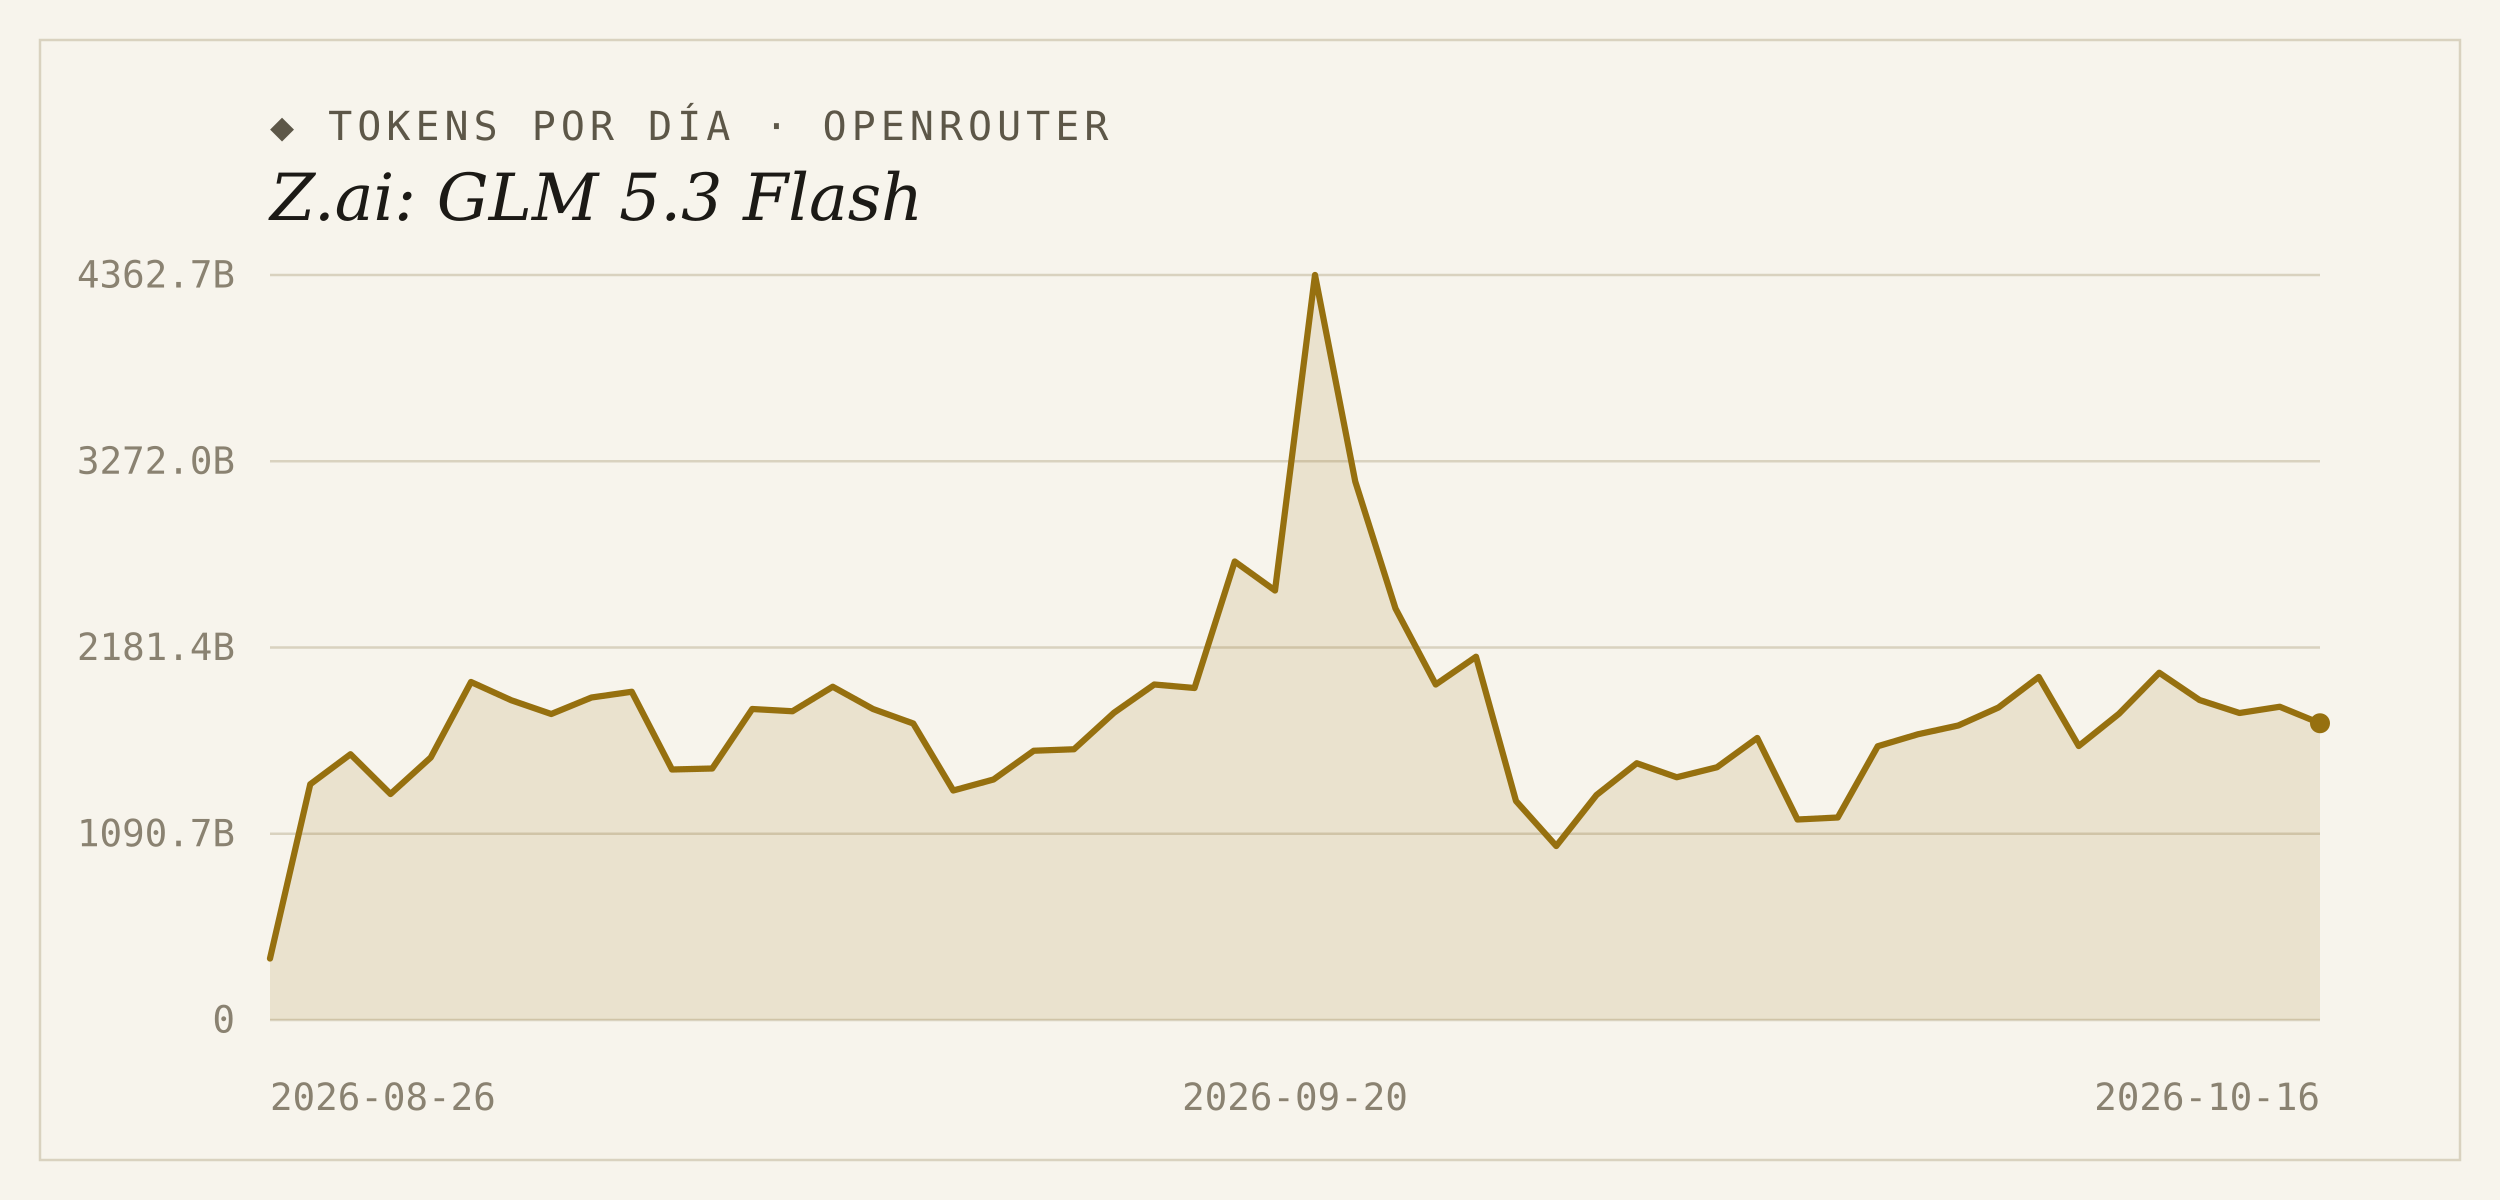
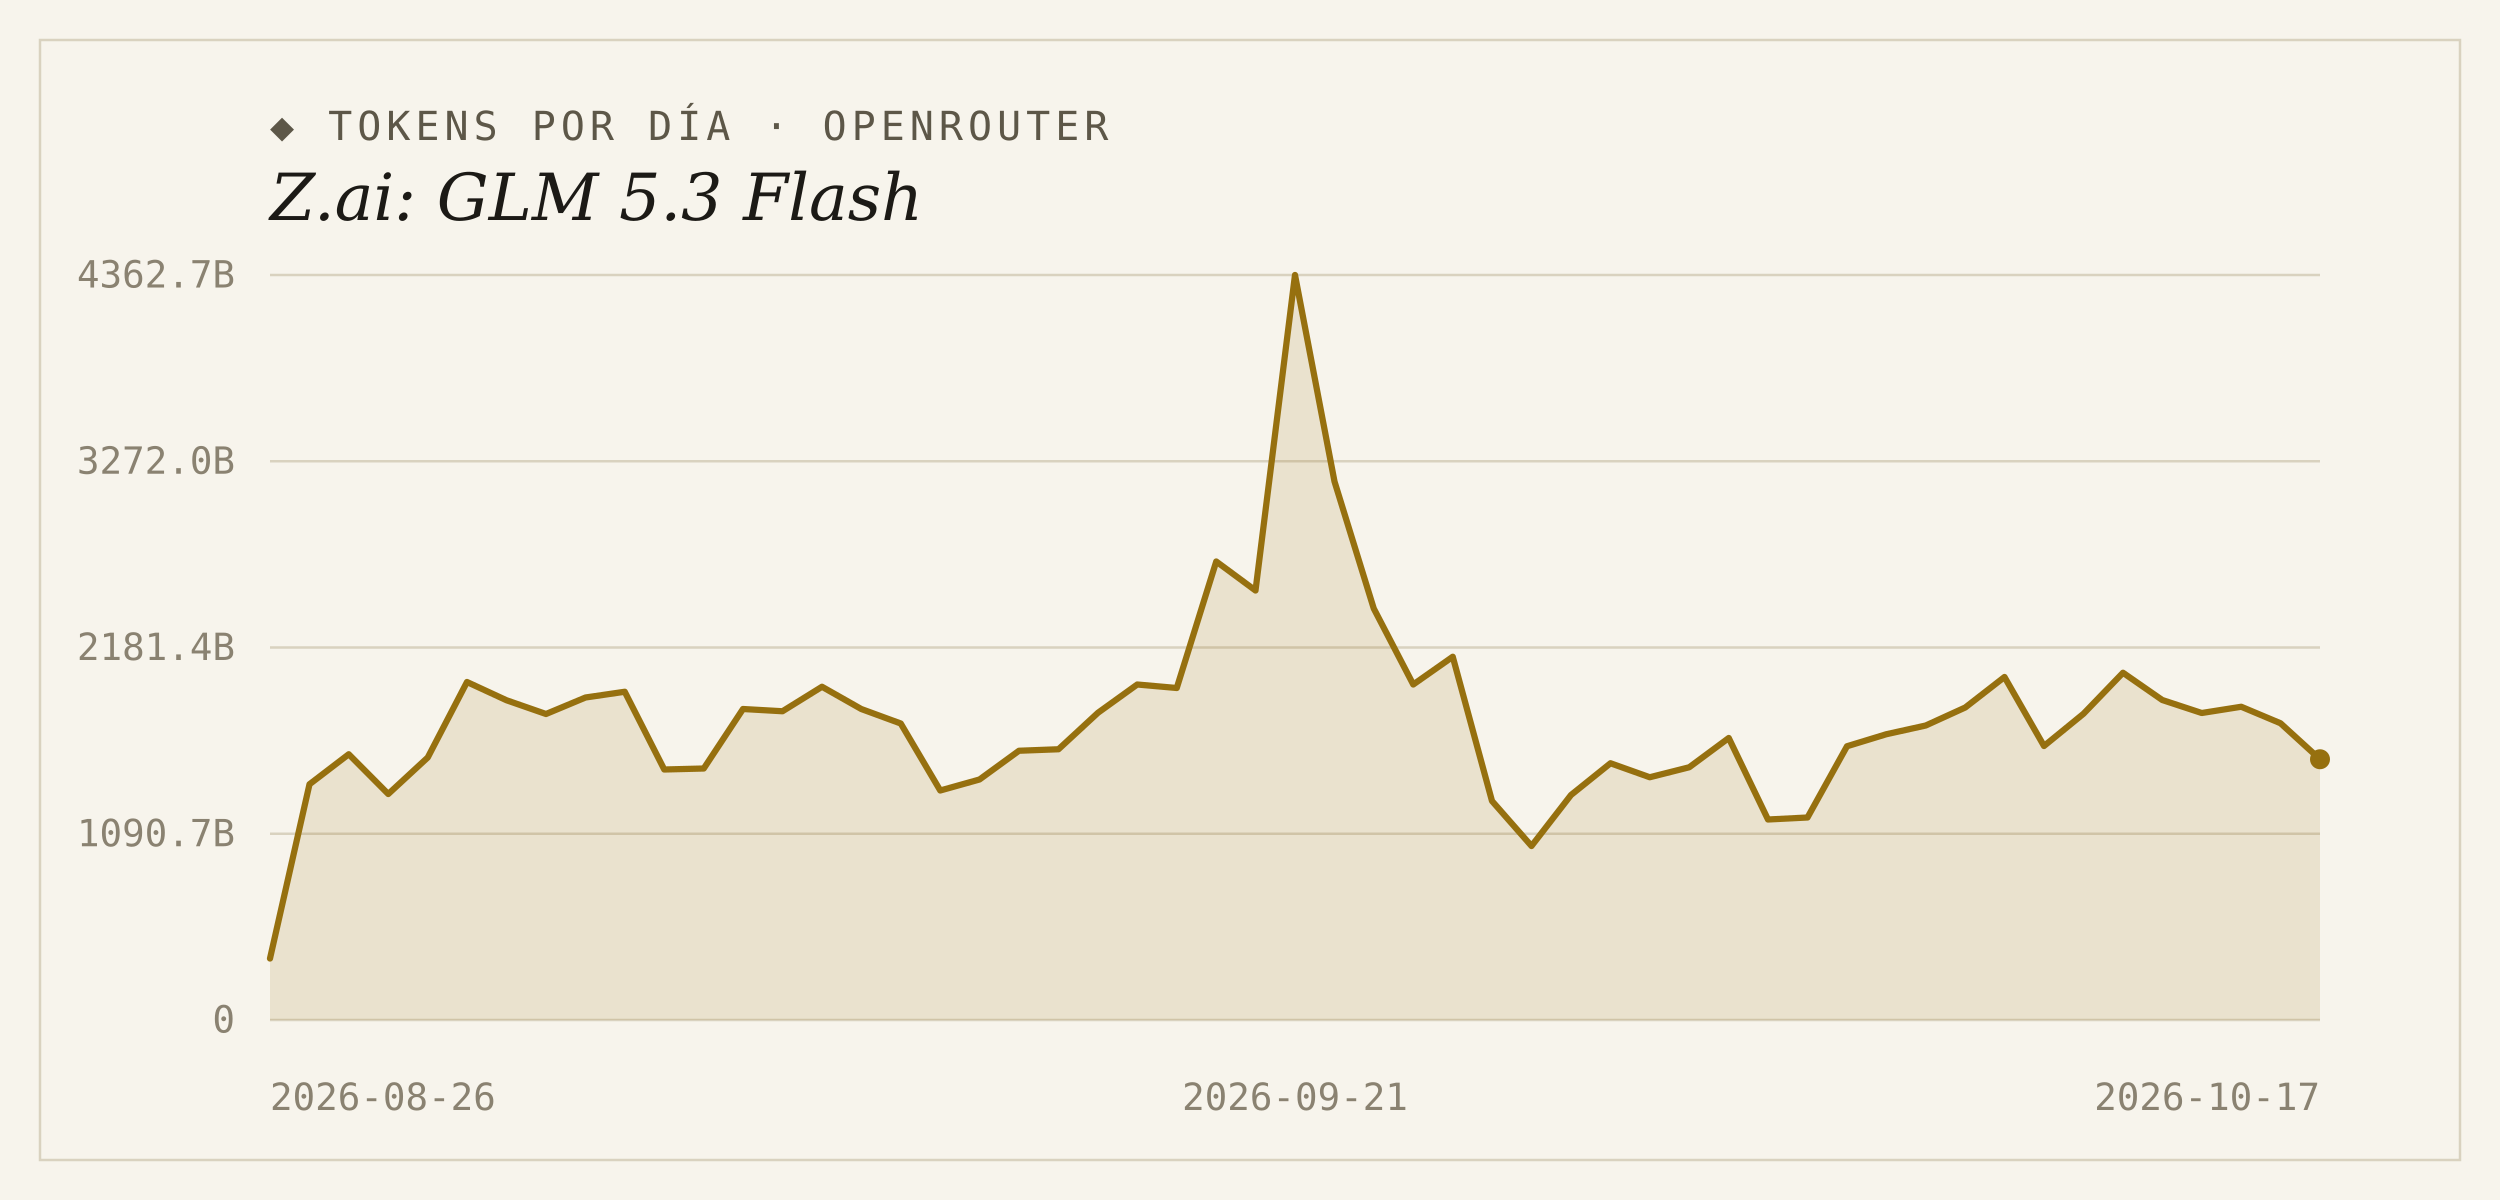
<svg xmlns="http://www.w3.org/2000/svg" width="1000" height="480" viewBox="0 0 1000 480">
  <rect width="1000" height="480" fill="#f7f4ec" />
  <rect x="16" y="16" width="968" height="448" fill="none" stroke="#d9d2bf" stroke-width="1" />
  <text x="108" y="56" font-family="'DejaVu Sans Mono', Consolas, monospace" font-size="16" letter-spacing="2" fill="#5d5748">◆ TOKENS POR DÍA · OPENROUTER</text>
  <text x="108" y="88" font-family="Georgia, 'DejaVu Serif', serif" font-size="26" font-style="italic" fill="#1c1a16">Z.ai: GLM 5.3 Flash</text>
  <line x1="108" y1="408.0" x2="928" y2="408.0" stroke="#d9d2bf" stroke-width="1" />
  <text x="94" y="413" text-anchor="end" font-family="'DejaVu Sans Mono', Consolas, monospace" font-size="15" fill="#8a8271">0</text>
  <line x1="108" y1="333.5" x2="928" y2="333.5" stroke="#d9d2bf" stroke-width="1" />
  <text x="94" y="338.5" text-anchor="end" font-family="'DejaVu Sans Mono', Consolas, monospace" font-size="15" fill="#8a8271">1090.7B</text>
  <line x1="108" y1="259.0" x2="928" y2="259.0" stroke="#d9d2bf" stroke-width="1" />
  <text x="94" y="264" text-anchor="end" font-family="'DejaVu Sans Mono', Consolas, monospace" font-size="15" fill="#8a8271">2181.4B</text>
  <line x1="108" y1="184.5" x2="928" y2="184.5" stroke="#d9d2bf" stroke-width="1" />
  <text x="94" y="189.5" text-anchor="end" font-family="'DejaVu Sans Mono', Consolas, monospace" font-size="15" fill="#8a8271">3272.0B</text>
  <line x1="108" y1="110.0" x2="928" y2="110.0" stroke="#d9d2bf" stroke-width="1" />
  <text x="94" y="115" text-anchor="end" font-family="'DejaVu Sans Mono', Consolas, monospace" font-size="15" fill="#8a8271">4362.7B</text>
-   <path d="M 108,408.0 L 108.0,383.4 L 124.1,313.7 L 140.2,301.7 L 156.2,317.6 L 172.3,303.0 L 188.4,272.8 L 204.5,280.1 L 220.5,285.6 L 236.6,279.0 L 252.7,276.7 L 268.8,307.8 L 284.9,307.4 L 300.9,283.6 L 317.0,284.5 L 333.1,274.7 L 349.2,283.6 L 365.3,289.4 L 381.3,316.2 L 397.4,311.8 L 413.5,300.3 L 429.6,299.7 L 445.6,285.1 L 461.7,273.8 L 477.8,275.2 L 493.9,224.6 L 510.0,236.2 L 526.0,110.0 L 542.1,192.6 L 558.2,243.4 L 574.3,273.8 L 590.4,262.7 L 606.4,320.4 L 622.5,338.4 L 638.6,318.0 L 654.7,305.3 L 670.7,310.9 L 686.8,306.9 L 702.9,295.2 L 719.0,327.8 L 735.1,327.0 L 751.1,298.5 L 767.2,293.7 L 783.3,290.2 L 799.4,283.0 L 815.5,270.8 L 831.5,298.4 L 847.6,285.5 L 863.7,269.1 L 879.8,280.0 L 895.8,285.2 L 911.9,282.7 L 928.0,289.3 L 928.0,408.0 Z" fill="#96700f" fill-opacity="0.14" />
-   <polyline points="108.0,383.4 124.1,313.7 140.2,301.7 156.2,317.6 172.3,303.0 188.4,272.8 204.5,280.1 220.5,285.6 236.6,279.0 252.7,276.7 268.8,307.8 284.9,307.4 300.9,283.6 317.0,284.5 333.1,274.7 349.2,283.6 365.3,289.4 381.3,316.2 397.4,311.8 413.5,300.3 429.6,299.7 445.6,285.1 461.7,273.8 477.8,275.2 493.9,224.6 510.0,236.2 526.0,110.0 542.1,192.6 558.2,243.4 574.3,273.8 590.4,262.7 606.4,320.4 622.5,338.4 638.6,318.0 654.7,305.3 670.7,310.9 686.8,306.9 702.9,295.2 719.0,327.8 735.1,327.0 751.1,298.5 767.2,293.7 783.3,290.2 799.4,283.0 815.5,270.8 831.5,298.4 847.6,285.5 863.7,269.1 879.8,280.0 895.8,285.2 911.9,282.7 928.0,289.3" fill="none" stroke="#96700f" stroke-width="2.5" stroke-linejoin="round" stroke-linecap="round" />
-   <circle cx="928.0" cy="289.3" r="4" fill="#96700f" />
+   <path d="M 108,408.0 L 108.0,383.4 L 123.8,313.7 L 139.5,301.7 L 155.3,317.6 L 171.1,303.0 L 186.8,272.8 L 202.6,280.1 L 218.4,285.6 L 234.2,279.0 L 249.9,276.7 L 265.7,307.8 L 281.5,307.4 L 297.2,283.6 L 313.0,284.5 L 328.8,274.7 L 344.5,283.6 L 360.3,289.4 L 376.1,316.2 L 391.8,311.8 L 407.6,300.3 L 423.4,299.7 L 439.2,285.1 L 454.9,273.8 L 470.7,275.2 L 486.5,224.6 L 502.2,236.2 L 518.0,110.0 L 533.8,192.6 L 549.5,243.4 L 565.3,273.8 L 581.1,262.7 L 596.8,320.4 L 612.6,338.4 L 628.4,318.0 L 644.2,305.3 L 659.9,310.9 L 675.7,306.9 L 691.5,295.2 L 707.2,327.8 L 723.0,327.0 L 738.8,298.5 L 754.5,293.7 L 770.3,290.2 L 786.1,283.0 L 801.8,270.8 L 817.6,298.4 L 833.4,285.5 L 849.2,269.1 L 864.9,280.0 L 880.7,285.2 L 896.5,282.7 L 912.2,289.3 L 928.0,303.7 L 928.0,408.0 Z" fill="#96700f" fill-opacity="0.14" />
+   <polyline points="108.0,383.4 123.8,313.7 139.5,301.7 155.3,317.6 171.1,303.0 186.8,272.8 202.6,280.1 218.4,285.6 234.2,279.0 249.9,276.7 265.7,307.8 281.5,307.4 297.2,283.6 313.0,284.5 328.8,274.7 344.5,283.6 360.3,289.4 376.1,316.2 391.8,311.8 407.6,300.3 423.4,299.7 439.2,285.1 454.9,273.8 470.7,275.2 486.5,224.6 502.2,236.2 518.0,110.0 533.8,192.6 549.5,243.4 565.3,273.8 581.1,262.7 596.8,320.4 612.6,338.4 628.4,318.0 644.2,305.3 659.9,310.9 675.7,306.9 691.5,295.2 707.2,327.8 723.0,327.0 738.8,298.5 754.5,293.7 770.3,290.2 786.1,283.0 801.8,270.8 817.6,298.4 833.4,285.5 849.2,269.1 864.9,280.0 880.7,285.2 896.5,282.7 912.2,289.3 928.0,303.7" fill="none" stroke="#96700f" stroke-width="2.5" stroke-linejoin="round" stroke-linecap="round" />
+   <circle cx="928.0" cy="303.7" r="4" fill="#96700f" />
  <text x="108" y="444" text-anchor="start" font-family="'DejaVu Sans Mono', Consolas, monospace" font-size="15" fill="#8a8271">2026-08-26</text>
-   <text x="518" y="444" text-anchor="middle" font-family="'DejaVu Sans Mono', Consolas, monospace" font-size="15" fill="#8a8271">2026-09-20</text>
-   <text x="928" y="444" text-anchor="end" font-family="'DejaVu Sans Mono', Consolas, monospace" font-size="15" fill="#8a8271">2026-10-16</text>
+   <text x="518" y="444" text-anchor="middle" font-family="'DejaVu Sans Mono', Consolas, monospace" font-size="15" fill="#8a8271">2026-09-21</text>
+   <text x="928" y="444" text-anchor="end" font-family="'DejaVu Sans Mono', Consolas, monospace" font-size="15" fill="#8a8271">2026-10-17</text>
</svg>
